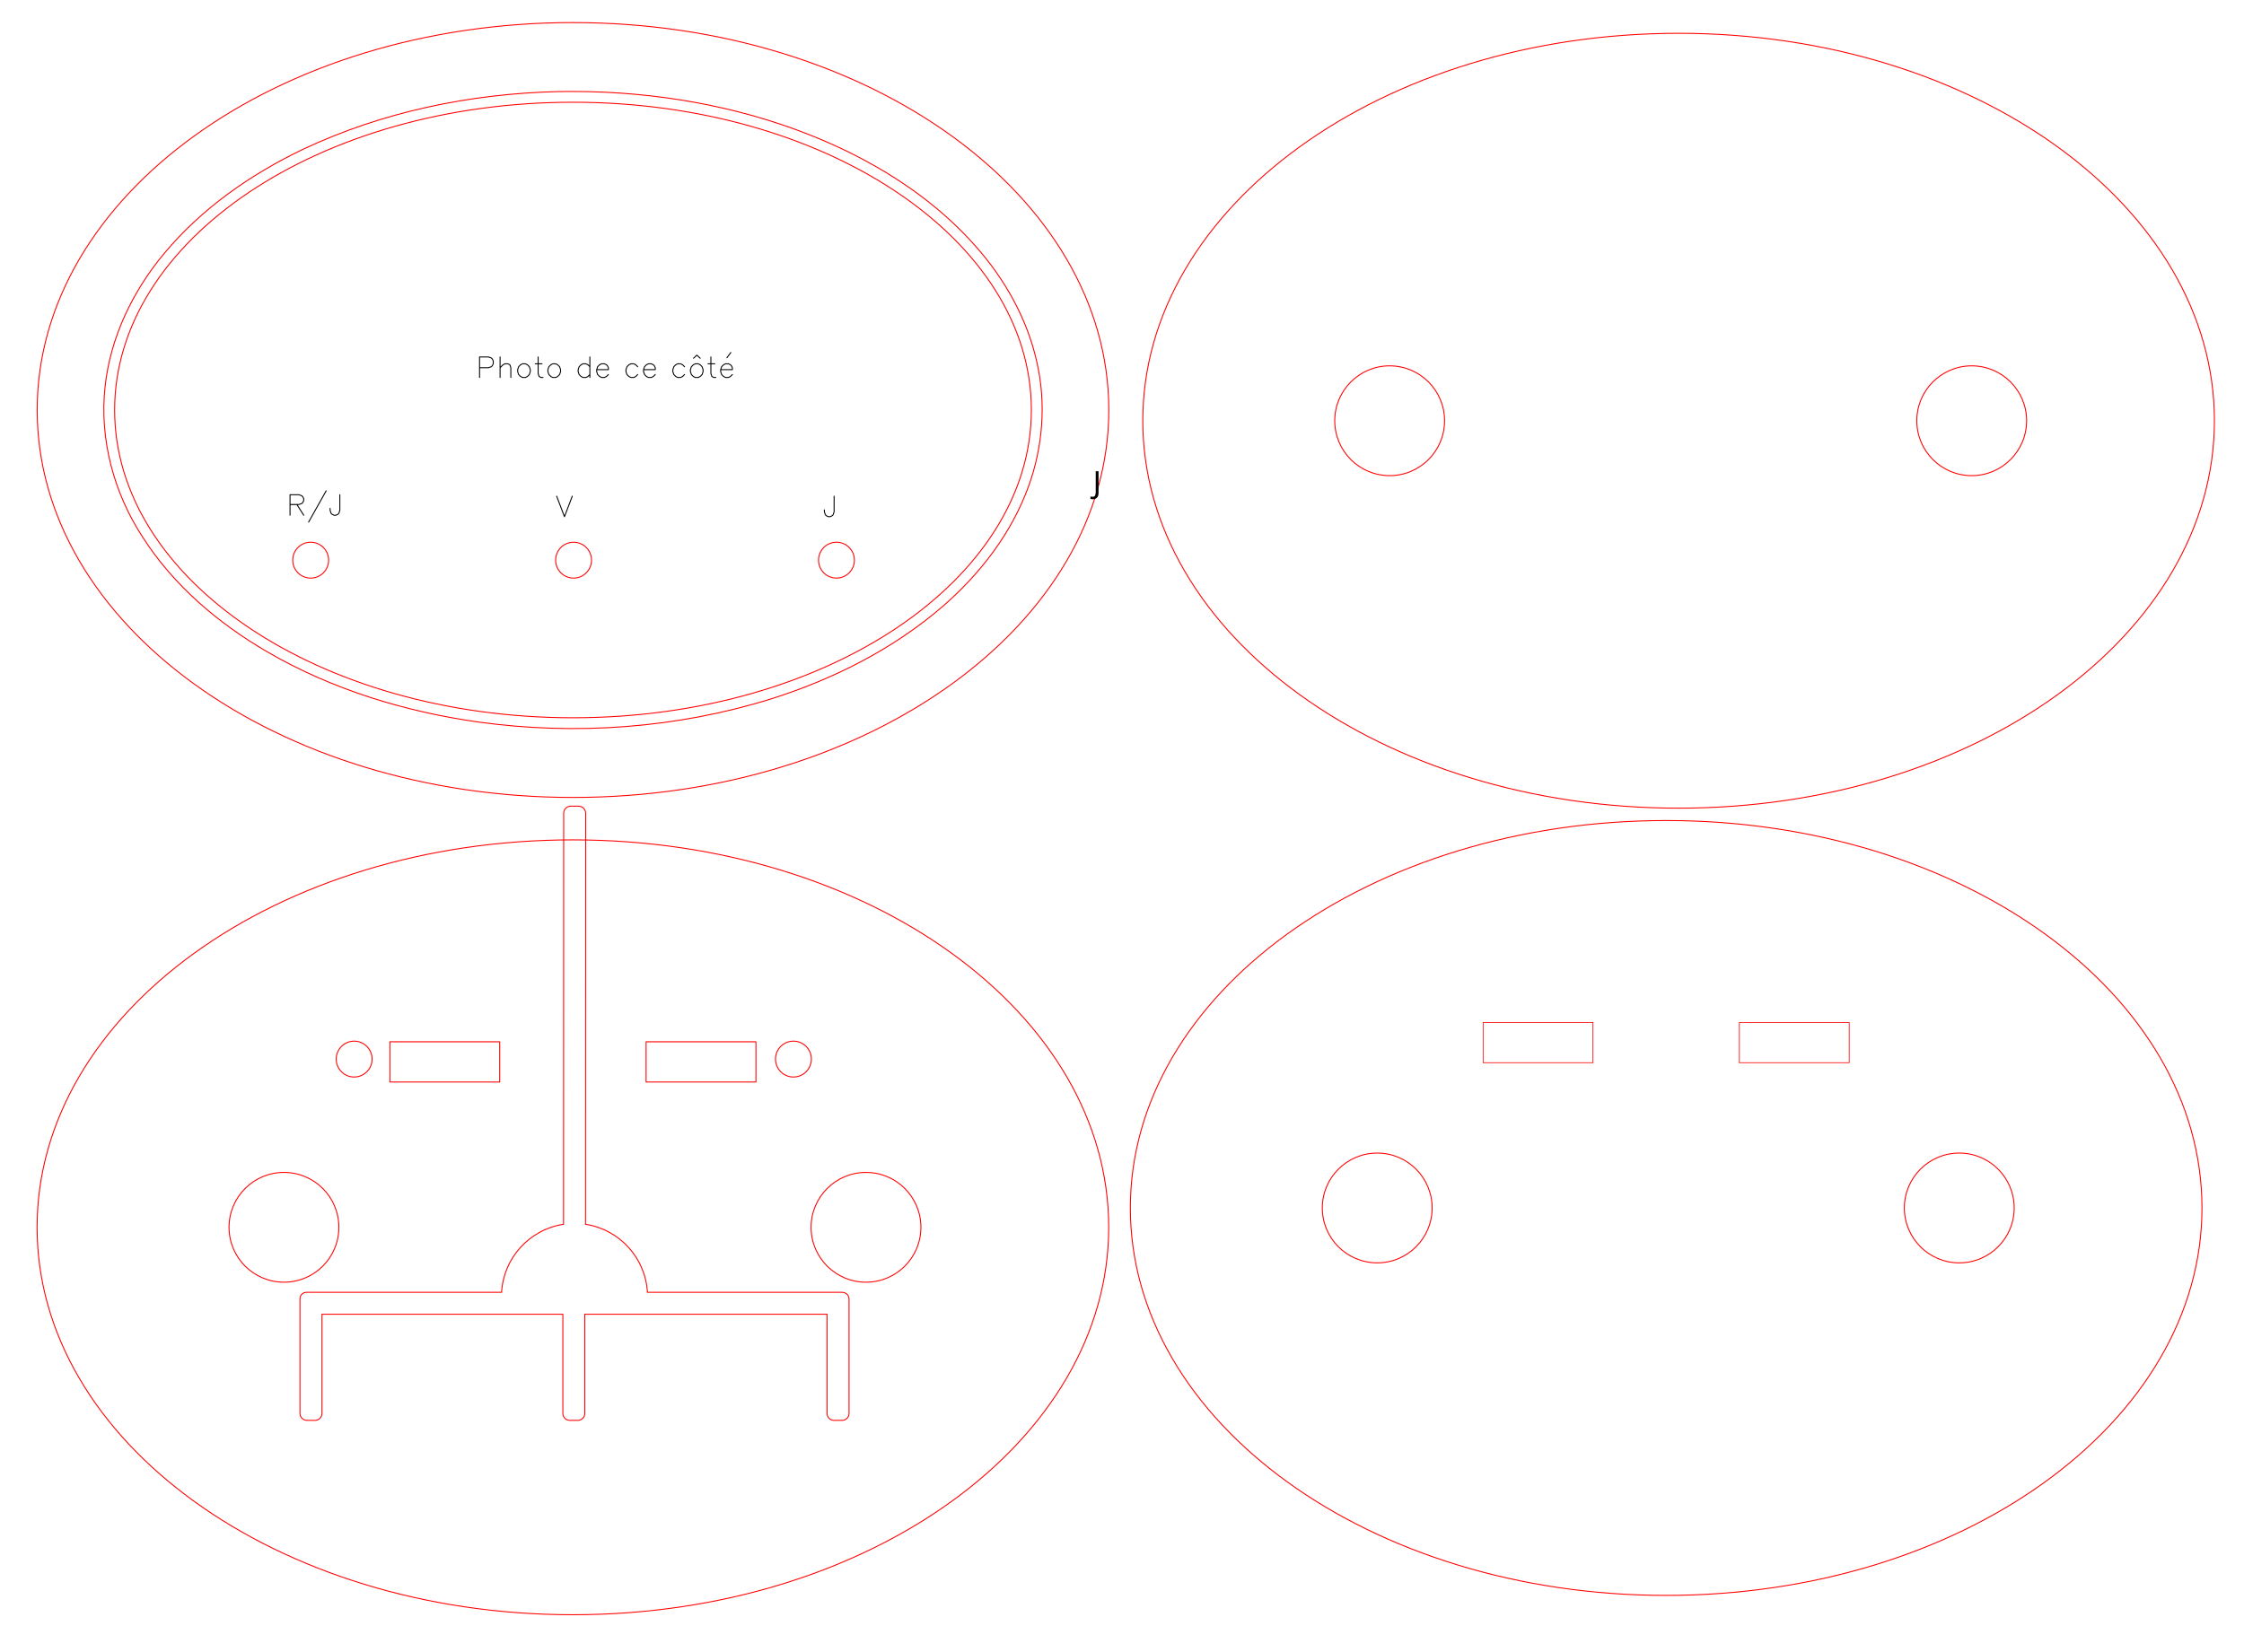
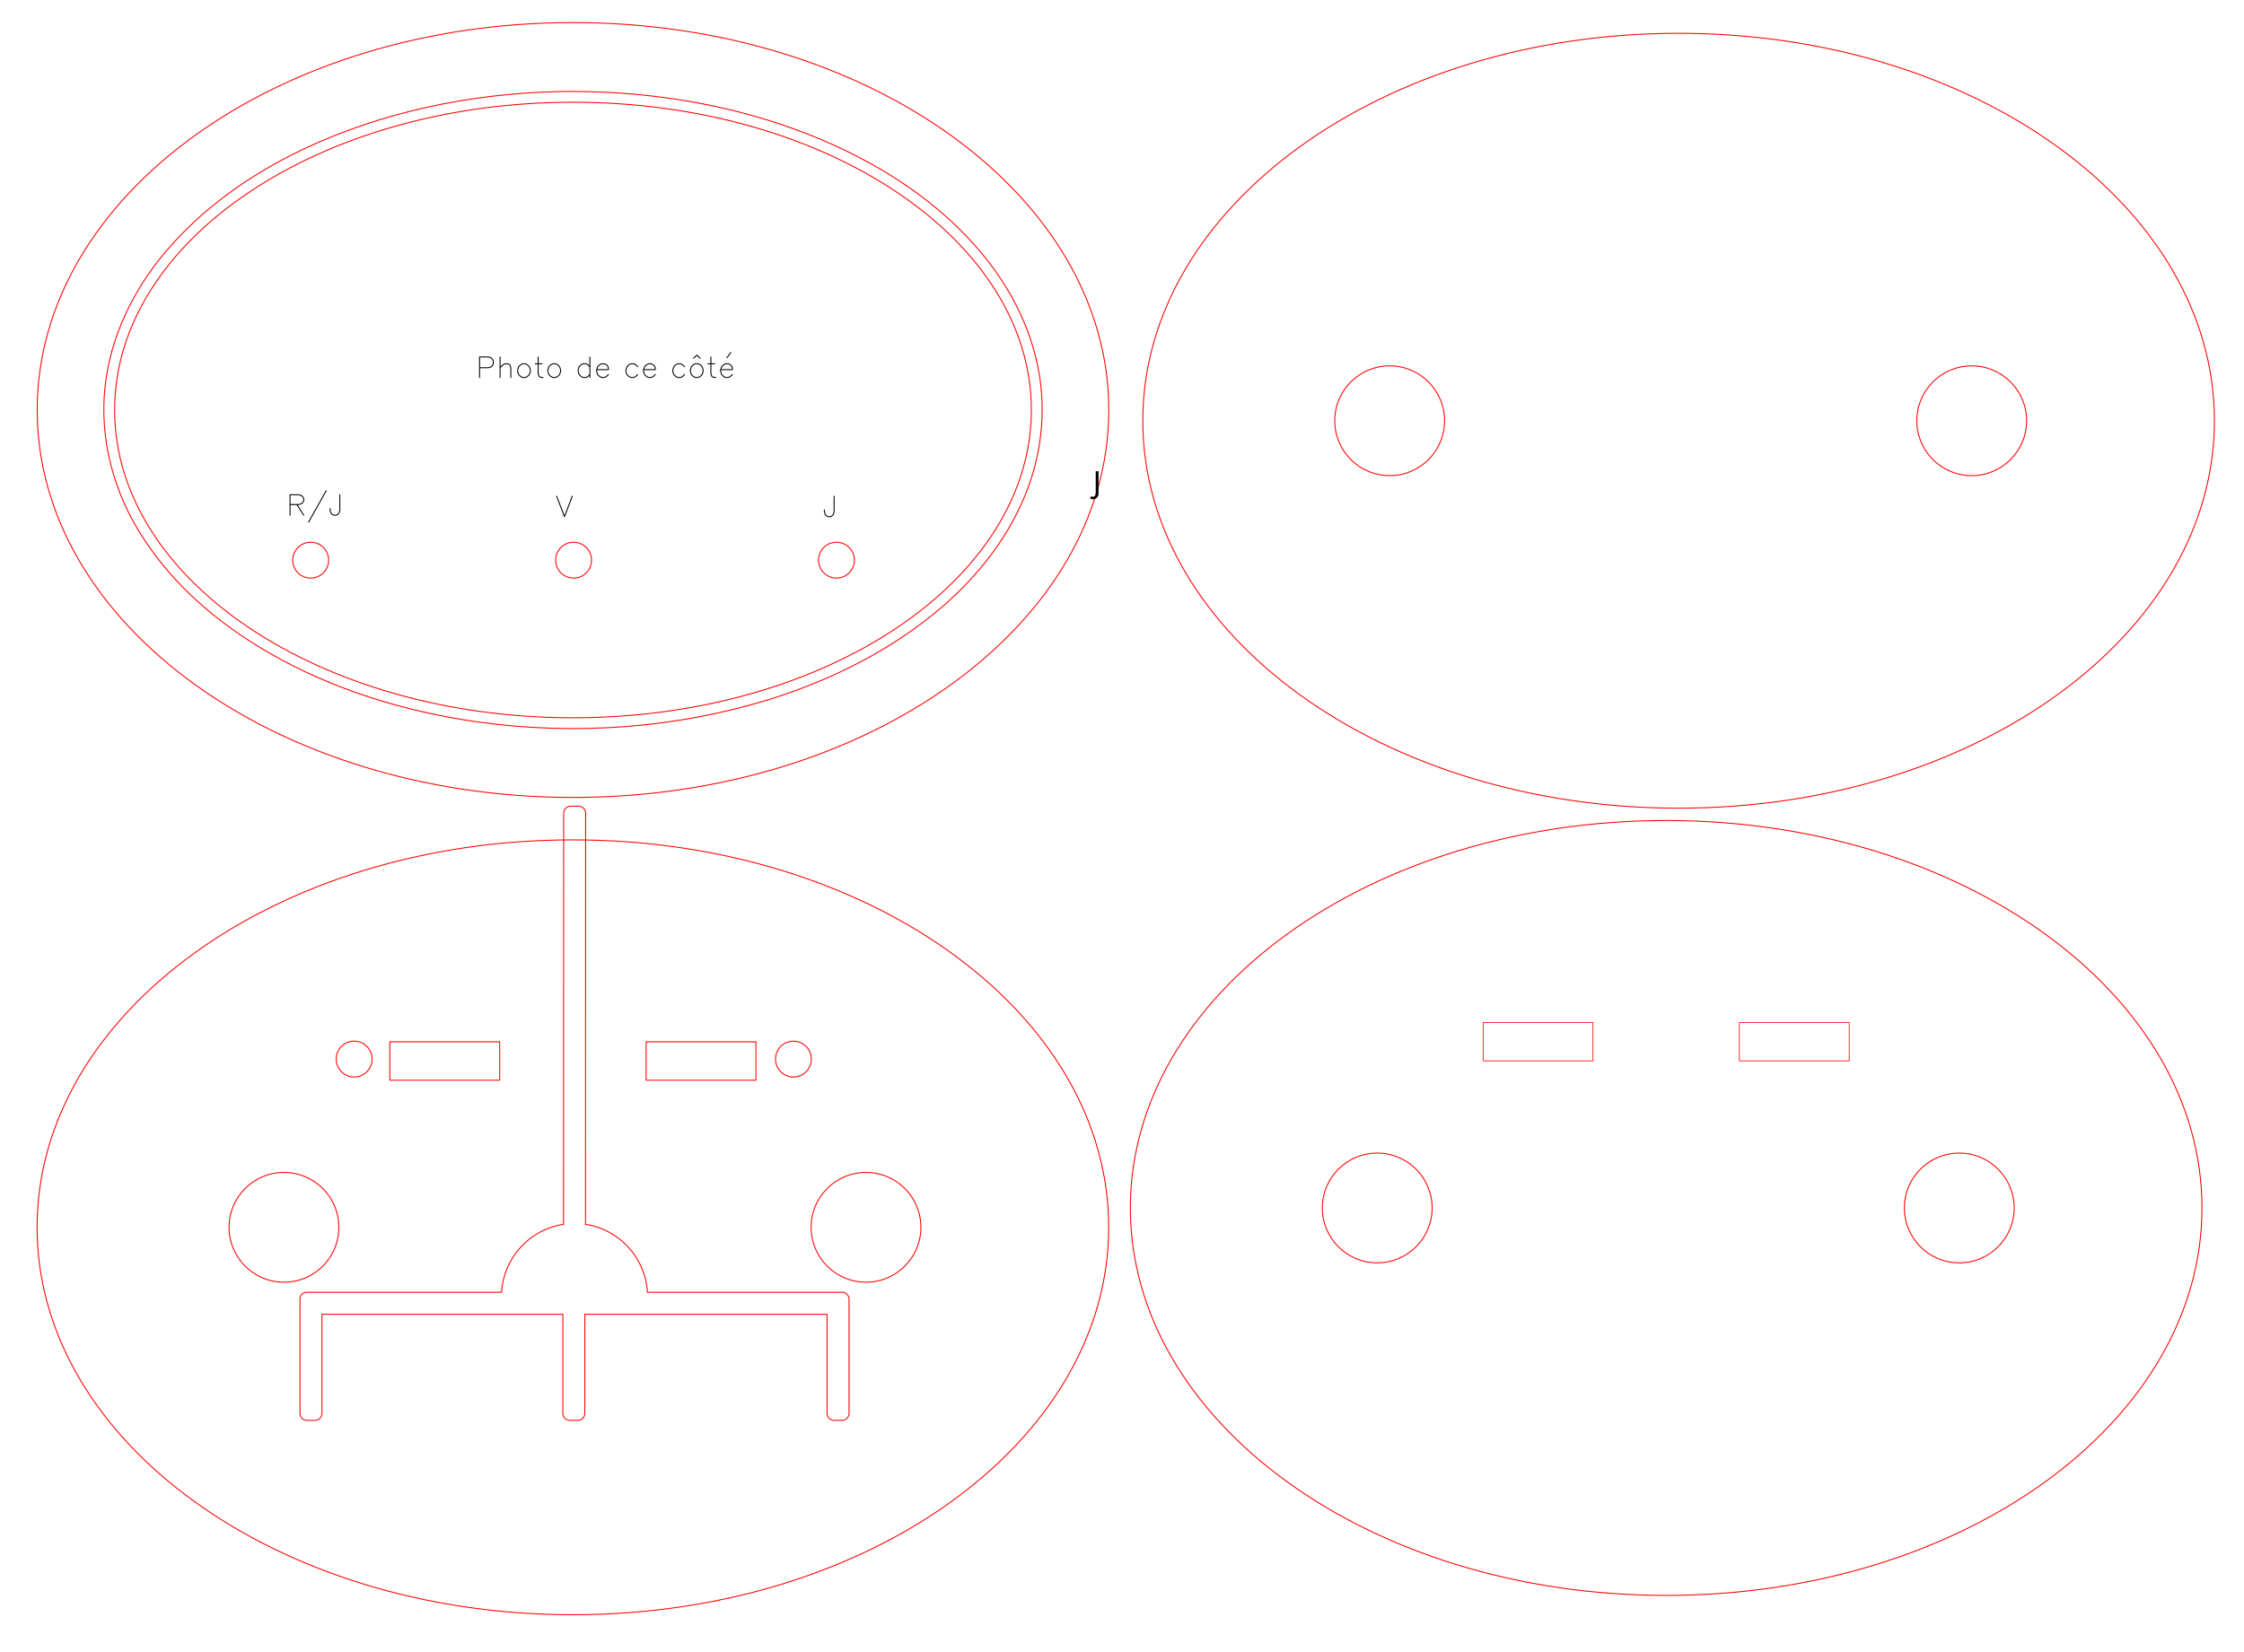
<svg xmlns="http://www.w3.org/2000/svg" width="613mm" height="451.364mm" viewBox="0 0 613 451.364" version="1.1" id="svg2256">
  <defs id="defs2253">
    <rect x="1180.458" y="480.306" width="45.912" height="53.858" id="rect18691" />
    <rect x="1128.366" y="448.521" width="56.507" height="32.668" id="rect17673" />
    <rect x="951.783" y="468.828" width="316.084" height="82.111" id="rect15727" />
    <rect x="946.463" y="343.374" width="307.163" height="99.891" id="rect13049" />
    <rect x="801.621" y="434.524" width="96.145" height="72.421" id="rect11286" />
    <rect x="1274.853" y="595.597" width="83.658" height="68.675" id="rect8134" />
    <rect x="1060.088" y="604.338" width="78.664" height="56.188" id="rect7248" />
    <rect x="860.307" y="586.857" width="133.604" height="121.117" id="rect4822" />
    <rect x="194.787" y="159.825" width="299.672" height="137.349" id="rect2404" />
  </defs>
  <g id="layer1" transform="translate(-259.893,-37.8971)">
    <ellipse style="fill:none;fill-rule:evenodd;stroke:#ff0000;stroke-width:0.265;stroke-linecap:round;stroke-linejoin:round" id="ellipse518" cx="416.393" cy="373.261" rx="146.368" ry="105.868" />
-     <rect style="fill:none;fill-rule:evenodd;stroke:#ff0000;stroke-width:0.265;stroke-linecap:round;stroke-linejoin:round" id="rect544" width="30" height="11" x="366.393" y="322.565" />
-     <rect style="fill:none;fill-rule:evenodd;stroke:#ff0000;stroke-width:0.265;stroke-linecap:round;stroke-linejoin:round" id="rect626" width="30" height="11" x="436.393" y="322.565" />
+     <rect style="fill:none;fill-rule:evenodd;stroke:#ff0000;stroke-width:0.265;stroke-linecap:round;stroke-linejoin:round" id="rect544" width="30" height="10.5" x="366.393" y="322.565" />
+     <rect style="fill:none;fill-rule:evenodd;stroke:#ff0000;stroke-width:0.265;stroke-linecap:round;stroke-linejoin:round" id="rect626" width="30" height="10.5" x="436.393" y="322.565" />
    <circle style="fill:none;stroke:#ff0000;stroke-width:0.265" id="circle635" cx="476.638" cy="327.293" r="4.9" />
    <g id="g654" transform="translate(5.2e-6,241.2831)">
      <ellipse style="fill:none;stroke:#ff0000;stroke-width:0.265" id="ellipse1174" cx="496.461" cy="131.978" rx="15" ry="15" />
      <ellipse style="fill:none;stroke:#ff0000;stroke-width:0.265" id="ellipse648" cx="337.461" cy="131.978" rx="15" ry="15" />
    </g>
    <g id="g2600-1" transform="translate(9.263863,-220.3959)">
      <ellipse style="fill:none;fill-rule:evenodd;stroke:#ff0000;stroke-width:0.265;stroke-linecap:round;stroke-linejoin:round" id="ellipse2317-1" cx="709.179" cy="373.261" rx="146.368" ry="105.868" />
      <g id="g2331-7" transform="translate(292.7853,241.2831)">
        <ellipse style="fill:none;stroke:#ff0000;stroke-width:0.265" id="ellipse2327-6" cx="496.461" cy="131.978" rx="15" ry="15" />
        <ellipse style="fill:none;stroke:#ff0000;stroke-width:0.265" id="ellipse2329-5" cx="337.461" cy="131.978" rx="15" ry="15" />
      </g>
    </g>
    <path id="path2602" style="fill:none;fill-rule:evenodd;stroke:#ff0000;stroke-width:0.265;stroke-linecap:round;stroke-linejoin:round" d="M 416.42,44.065 A 146.368,105.868 0 0 0 270.052,149.933 146.368,105.868 0 0 0 416.42,255.8 146.368,105.868 0 0 0 562.788,149.933 146.368,105.868 0 0 0 416.42,44.065 Z m -0.924,18.82 c 3.264,-0.011 6.527,0.071 9.787,0.215 21.754,1.044 43.459,5.734 63.29,14.852 14.092,6.52 27.314,15.353 37.657,27.028 8.106,9.075 14.293,20.035 16.928,31.97 2.557,11.237 1.611,23.167 -2.34,33.967 -4.645,12.745 -13.177,23.789 -23.351,32.636 -13.546,11.691 -29.83,19.897 -46.823,25.285 -25.805,8.048 -53.408,10.063 -80.159,6.345 -20.101,-2.85 -39.916,-8.897 -57.521,-19.137 -13.391,-7.777 -25.575,-18.113 -33.997,-31.22 -7.948,-12.093 -11.969,-26.907 -10.362,-41.355 1.451,-13.4 7.547,-26.017 16.127,-36.303 10.239,-12.29 23.63,-21.639 37.995,-28.502 21.673,-10.216 45.614,-15.157 69.505,-15.738 1.087,-0.026 2.175,-0.04 3.263,-0.043 z" />
    <ellipse style="fill:none;stroke:#ff0000;stroke-width:0.265" id="circle3631" cx="356.638" cy="327.293" rx="4.9" ry="4.9" />
    <path id="rect869" style="opacity:1;vector-effect:none;fill:none;fill-opacity:1;fill-rule:evenodd;stroke:#ff0000;stroke-width:1;stroke-linecap:butt;stroke-linejoin:miter;stroke-miterlimit:4;stroke-dasharray:none;stroke-dashoffset:0;stroke-opacity:1" d="m 589.316,832.57 c -4.063,0 -7.333,3.271 -7.334,7.334 l -0.143,424.484 a 75.591,75.591 0 0 0 -63.977,70.254 h -192.713 -8.166 -0.566 c -3.721,0 -6.717,2.996 -6.717,6.717 v 0.566 8.678 109.039 c 0,4.035 3.248,7.283 7.283,7.283 h 8.166 c 4.035,0 7.283,-3.248 7.283,-7.283 v -102.322 h 248.697 v 102.322 c 0,4.035 3.25,7.283 7.285,7.283 h 8.107 c 4.035,0 7.285,-3.248 7.285,-7.283 v -102.322 h 250.088 v 102.322 c 0,4.035 3.25,7.283 7.285,7.283 h 8.164 c 4.035,0 7.283,-3.248 7.283,-7.283 v -109.039 -8.678 -0.566 c 0,-0.064 -0.035,-0.116 -0.039,-0.18 -4.5e-4,0 -9.3e-4,-0.012 -0.002,-0.016 -0.048,-0.467 -0.14,-0.92 -0.271,-1.355 -0.589,-2.437 -2.425,-4.273 -4.863,-4.859 -0.432,-0.13 -0.881,-0.222 -1.344,-0.27 -0.07,0 -0.127,-0.039 -0.197,-0.039 h -0.568 -8.164 -192.715 a 75.591,75.591 0 0 0 -63.949,-70.246 l 0.143,-424.49 c 10e-4,-4.063 -3.271,-7.334 -7.334,-7.334 z" transform="matrix(0.2645833,0,0,0.2645833,259.893,37.8971)" />
    <text xml:space="preserve" transform="matrix(0.2645833,0,0,0.2645833,259.893,37.8971)" id="text17671" style="font-style:normal;font-variant:normal;font-weight:normal;font-stretch:normal;font-size:32px;line-height:1.25;font-family:sans-serif;-inkscape-font-specification:sans-serif;letter-spacing:0px;word-spacing:0px;white-space:pre;shape-inside:url(#rect17673);fill:#000000;fill-opacity:1;stroke:none">
-       <tspan x="1128.367" y="509.502" id="tspan1477">J</tspan>
+       <tspan x="1128.367" y="509.502" id="tspan957">J</tspan>
    </text>
    <g id="g933" transform="translate(-150.6474,-35.67965)">
      <path style="fill:none;stroke:#ff0000;stroke-width:0.265" d="m 639.04,221.741 a 4.9,4.9 0 0 0 -4.9,4.9 4.9,4.9 0 0 0 4.9,4.9 4.9,4.9 0 0 0 4.9,-4.9 4.9,4.9 0 0 0 -4.9,-4.9 z" id="path883" />
      <path style="fill:none;stroke:#ff0000;stroke-width:0.265" d="m 567.225,221.741 a 4.9,4.9 0 0 0 -4.9,4.9 4.9,4.9 0 0 0 4.9,4.9 4.9,4.9 0 0 0 4.9,-4.9 4.9,4.9 0 0 0 -4.9,-4.9 z" id="path881" />
      <path style="fill:none;stroke:#ff0000;stroke-width:0.265" d="m 495.409,221.741 a 4.9,4.9 0 0 0 -4.9,4.9 4.9,4.9 0 0 0 4.9,4.9 4.9,4.9 0 0 0 4.9,-4.9 4.9,4.9 0 0 0 -4.9,-4.9 z" id="path1808" />
      <ellipse style="fill:none;fill-rule:evenodd;stroke:#ff0000;stroke-width:0.265;stroke-linecap:round;stroke-linejoin:round" id="path141" cx="567.067" cy="185.612" rx="125.212" ry="84.098" />
      <g style="fill:none;stroke:#000000;stroke-width:1;stroke-linecap:round;stroke-linejoin:round;stroke-miterlimit:4;stroke-dasharray:none" transform="matrix(0.264583,0,0,0.264583,289.2618,78.37835)" id="g14093">
        <g transform="translate(946.463,371.686)" id="g14091" style="stroke-width:1;stroke-miterlimit:4;stroke-dasharray:none">
          <path d="M 220,662 V 0 m 0,662 h 284 l 94,-32 32,-32 32,-62 V 441 L 630,378 598,346 504,315 H 220" style="stroke-width:31.25;stroke-miterlimit:4;stroke-dasharray:none" transform="scale(0.032,-0.032)" id="path14065" />
          <path d="M 220,662 V 0 m 0,315 95,95 63,31 h 94 l 64,-31 31,-95 V 0" style="stroke-width:31.25;stroke-miterlimit:4;stroke-dasharray:none" transform="matrix(0.032,0,0,-0.032,21.184,0)" id="path14067" />
          <path d="M 346,441 284,410 220,346 189,252 V 189 L 220,94.5 284,31.5 346,0 h 95 l 63,31.5 63,63 31,94.5 v 63 l -31,94 -63,64 -63,31 h -95" style="stroke-width:31.25;stroke-miterlimit:4;stroke-dasharray:none" transform="matrix(0.032,0,0,-0.032,40.32,0)" id="path14069" />
          <path d="M 252,662 V 126 L 284,31.5 346,0 h 64 M 158,441 h 220" style="stroke-width:31.25;stroke-miterlimit:4;stroke-dasharray:none" transform="matrix(0.032,0,0,-0.032,59.456,0)" id="path14071" />
          <path d="M 346,441 284,410 220,346 189,252 V 189 L 220,94.5 284,31.5 346,0 h 95 l 63,31.5 63,63 31,94.5 v 63 l -31,94 -63,64 -63,31 h -95" style="stroke-width:31.25;stroke-miterlimit:4;stroke-dasharray:none" transform="matrix(0.032,0,0,-0.032,71.552,0)" id="path14073" />
          <path d="M 567,662 V 0 m 0,346 -63,64 -63,31 H 346 L 284,410 220,346 189,252 V 189 L 220,94.5 284,31.5 346,0 h 95 l 63,31.5 63,63" style="stroke-width:31.25;stroke-miterlimit:4;stroke-dasharray:none" transform="matrix(0.032,0,0,-0.032,102.784,0)" id="path14075" />
          <path d="m 189,252 h 378 v 63 l -31,63 -32,32 -63,31 H 346 L 284,410 220,346 189,252 V 189 L 220,94.5 284,31.5 346,0 h 95 l 63,31.5 63,63" style="stroke-width:31.25;stroke-miterlimit:4;stroke-dasharray:none" transform="matrix(0.032,0,0,-0.032,121.92,0)" id="path14077" />
          <path d="m 567,346 -63,64 -63,31 H 346 L 284,410 220,346 189,252 V 189 L 220,94.5 284,31.5 346,0 h 95 l 63,31.5 63,63" style="stroke-width:31.25;stroke-miterlimit:4;stroke-dasharray:none" transform="matrix(0.032,0,0,-0.032,152.16,0)" id="path14079" />
          <path d="m 189,252 h 378 v 63 l -31,63 -32,32 -63,31 H 346 L 284,410 220,346 189,252 V 189 L 220,94.5 284,31.5 346,0 h 95 l 63,31.5 63,63" style="stroke-width:31.25;stroke-miterlimit:4;stroke-dasharray:none" transform="matrix(0.032,0,0,-0.032,170.304,0)" id="path14081" />
          <path d="m 567,346 -63,64 -63,31 H 346 L 284,410 220,346 189,252 V 189 L 220,94.5 284,31.5 346,0 h 95 l 63,31.5 63,63" style="stroke-width:31.25;stroke-miterlimit:4;stroke-dasharray:none" transform="matrix(0.032,0,0,-0.032,200.544,0)" id="path14083" />
          <path d="M 346,441 284,410 220,346 189,252 V 189 L 220,94.5 284,31.5 346,0 h 95 l 63,31.5 63,63 31,94.5 v 63 l -31,94 -63,64 -63,31 H 346 M 290,621 397,721 504,621" style="stroke-width:31.25;stroke-miterlimit:4;stroke-dasharray:none" transform="matrix(0.032,0,0,-0.032,218.688,0)" id="path14085" />
          <path d="M 252,662 V 126 L 284,31.5 346,0 h 64 M 158,441 h 220" style="stroke-width:31.25;stroke-miterlimit:4;stroke-dasharray:none" transform="matrix(0.032,0,0,-0.032,237.824,0)" id="path14087" />
          <path d="m 189,252 h 378 v 63 l -31,63 -32,32 -63,31 H 346 L 284,410 220,346 189,252 V 189 L 220,94.5 284,31.5 346,0 h 95 l 63,31.5 63,63 M 517,806 391,636" style="stroke-width:31.25;stroke-miterlimit:4;stroke-dasharray:none" transform="matrix(0.032,0,0,-0.032,249.92,0)" id="path14089" />
        </g>
      </g>
      <g style="fill:none;stroke:#000000;stroke-width:1;stroke-linecap:round;stroke-linejoin:round;stroke-miterlimit:4;stroke-dasharray:none" transform="matrix(0.264583,0,0,0.264583,322.0701,80.19278)" id="g19653">
        <g transform="translate(1180.46,508.619)" id="g19651" style="stroke-width:1;stroke-miterlimit:4;stroke-dasharray:none">
          <path d="M 472,662 V 158 L 441,63 410,31.5 346,0 H 284 L 220,31.5 189,63 158,158 v 62" style="stroke-width:31.25;stroke-miterlimit:4;stroke-dasharray:none" transform="scale(0.032,-0.032)" id="path19649" />
        </g>
      </g>
      <g style="fill:none;stroke:#000000;stroke-width:1;stroke-linecap:round;stroke-linejoin:round;stroke-miterlimit:4;stroke-dasharray:none" transform="matrix(0.264583,0,0,0.264583,236.0805,82.83173)" id="g19839">
        <g transform="translate(951.783,497.141)" id="g19837" style="stroke-width:1;stroke-miterlimit:4;stroke-dasharray:none">
          <path d="M 220,662 V 0 m 0,662 h 284 l 94,-32 32,-32 32,-62 V 472 L 630,410 598,378 504,346 H 220 M 441,346 662,0" style="stroke-width:31.25;stroke-miterlimit:4;stroke-dasharray:none" transform="scale(0.032,-0.032)" id="path19831" />
          <path d="M 724,788 158,-220" style="stroke-width:31.25;stroke-miterlimit:4;stroke-dasharray:none" transform="matrix(0.032,0,0,-0.032,21.184,0)" id="path19833" />
          <path d="M 472,662 V 158 L 441,63 410,31.5 346,0 H 284 L 220,31.5 189,63 158,158 v 62" style="stroke-width:31.25;stroke-miterlimit:4;stroke-dasharray:none" transform="matrix(0.032,0,0,-0.032,43.36,0)" id="path19835" />
        </g>
      </g>
      <g style="fill:none;stroke:#000000;stroke-width:0.265;stroke-linecap:round;stroke-linejoin:round;stroke-miterlimit:4;stroke-dasharray:none" id="g20028" transform="translate(72.94591,32.49972)">
        <g transform="translate(488.592,182.265)" id="g20026" style="stroke-width:0.265;stroke-miterlimit:4;stroke-dasharray:none">
          <path d="M 126,662 378,0 M 630,662 378,0" style="stroke-width:31.25;stroke-miterlimit:4;stroke-dasharray:none" transform="scale(0.00846667,-0.00846667)" id="path20024" />
        </g>
      </g>
    </g>
-     <g id="g1407" transform="translate(-31.71524,-27.0901)">
-       <ellipse style="fill:none;fill-rule:evenodd;stroke:#ff0000;stroke-width:0.265;stroke-linecap:round;stroke-linejoin:round" id="ellipse2317" cx="746.76" cy="395.065" rx="146.368" ry="105.868" />
-       <ellipse style="fill:none;stroke:#ff0000;stroke-width:0.265" id="ellipse2327" cx="826.828" cy="395.065" rx="15" ry="15" />
-       <ellipse style="fill:none;stroke:#ff0000;stroke-width:0.265" id="ellipse2329" cx="667.828" cy="395.065" rx="15" ry="15" />
-       <rect style="fill:none;stroke:#ff0000;stroke-width:0.2;stroke-opacity:1" id="rect1293" width="30" height="11" x="696.76" y="344.369" />
-       <rect style="fill:none;stroke:#ff0000;stroke-width:0.2;stroke-opacity:1" id="rect1295" width="30" height="11" x="766.76" y="344.369" />
-     </g>
+     <ellipse style="fill:none;fill-rule:evenodd;stroke:#ff0000;stroke-width:0.265;stroke-linecap:round;stroke-linejoin:round" id="ellipse2317" cx="715.045" cy="367.975" rx="146.368" ry="105.868" />
+     <ellipse style="fill:none;stroke:#ff0000;stroke-width:0.265" id="ellipse2327" cx="795.113" cy="367.975" rx="15" ry="15" />
+     <ellipse style="fill:none;stroke:#ff0000;stroke-width:0.265" id="ellipse2329" cx="636.113" cy="367.975" rx="15" ry="15" />
+     <rect style="fill:none;stroke:#ff0000;stroke-width:0.2;stroke-opacity:1" id="rect1293" width="30" height="10.5" x="665.045" y="317.279" />
+     <rect style="fill:none;stroke:#ff0000;stroke-width:0.2;stroke-opacity:1" id="rect1295" width="30" height="10.5" x="735.045" y="317.279" />
  </g>
</svg>
